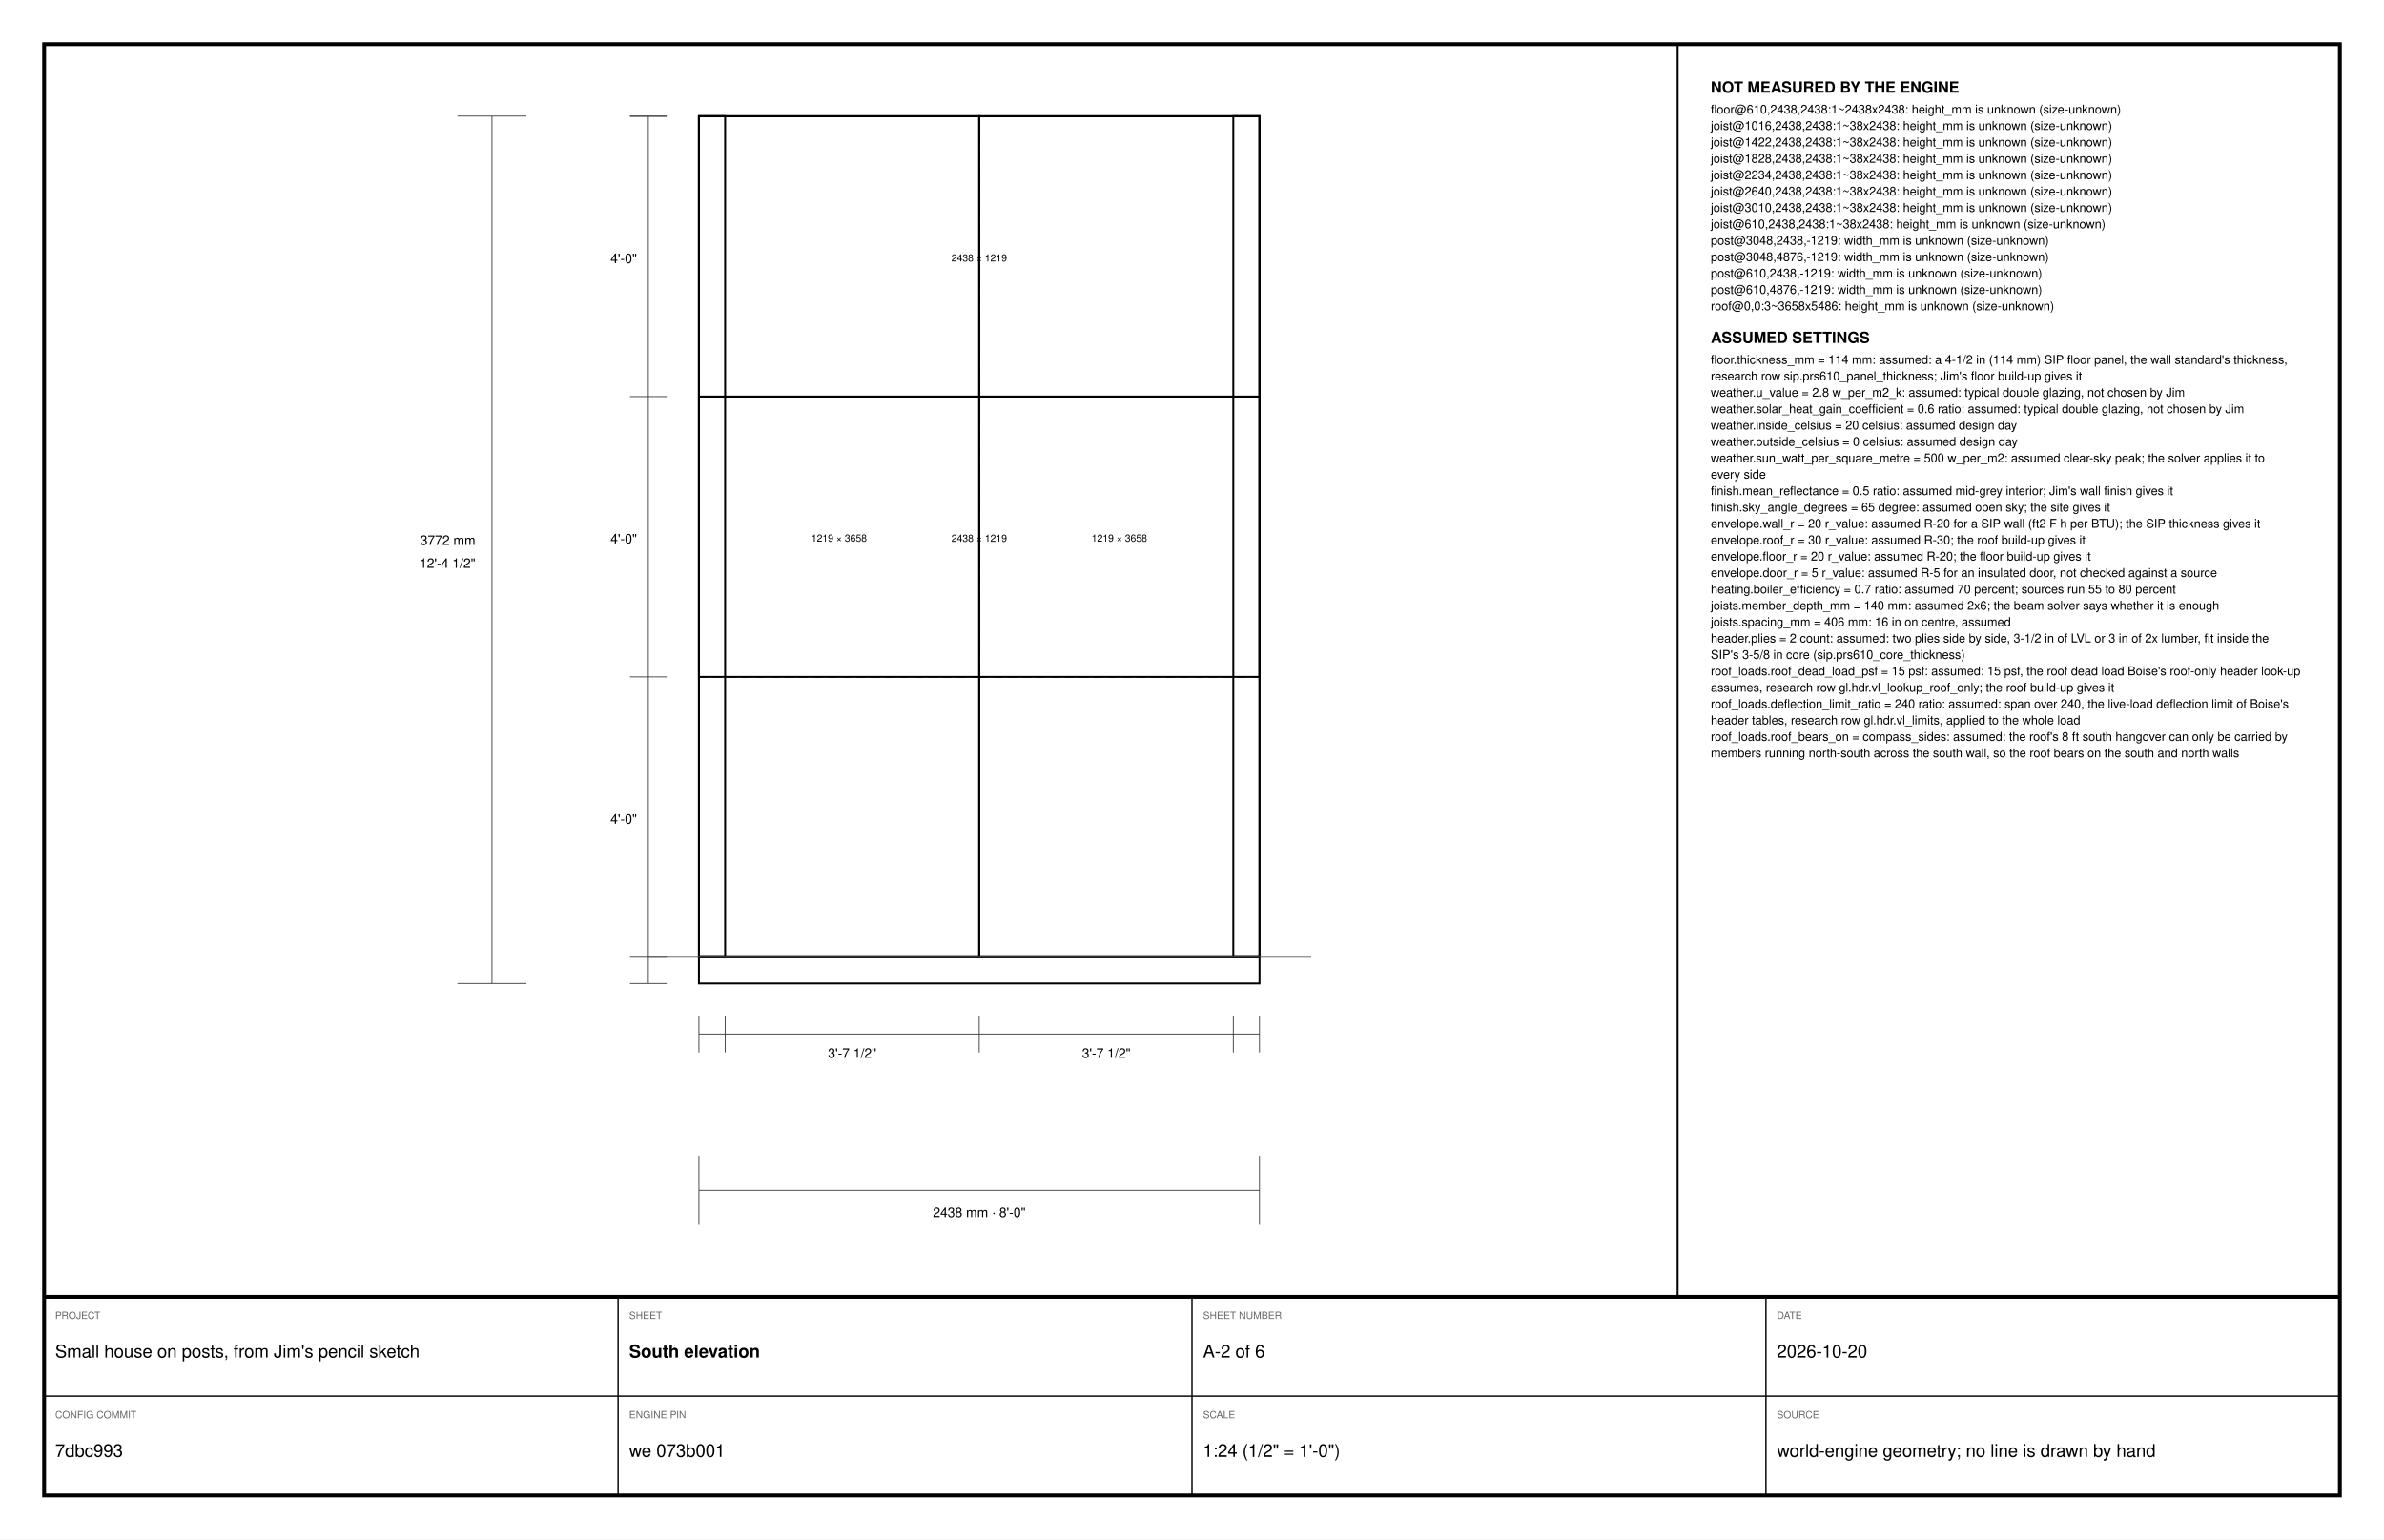
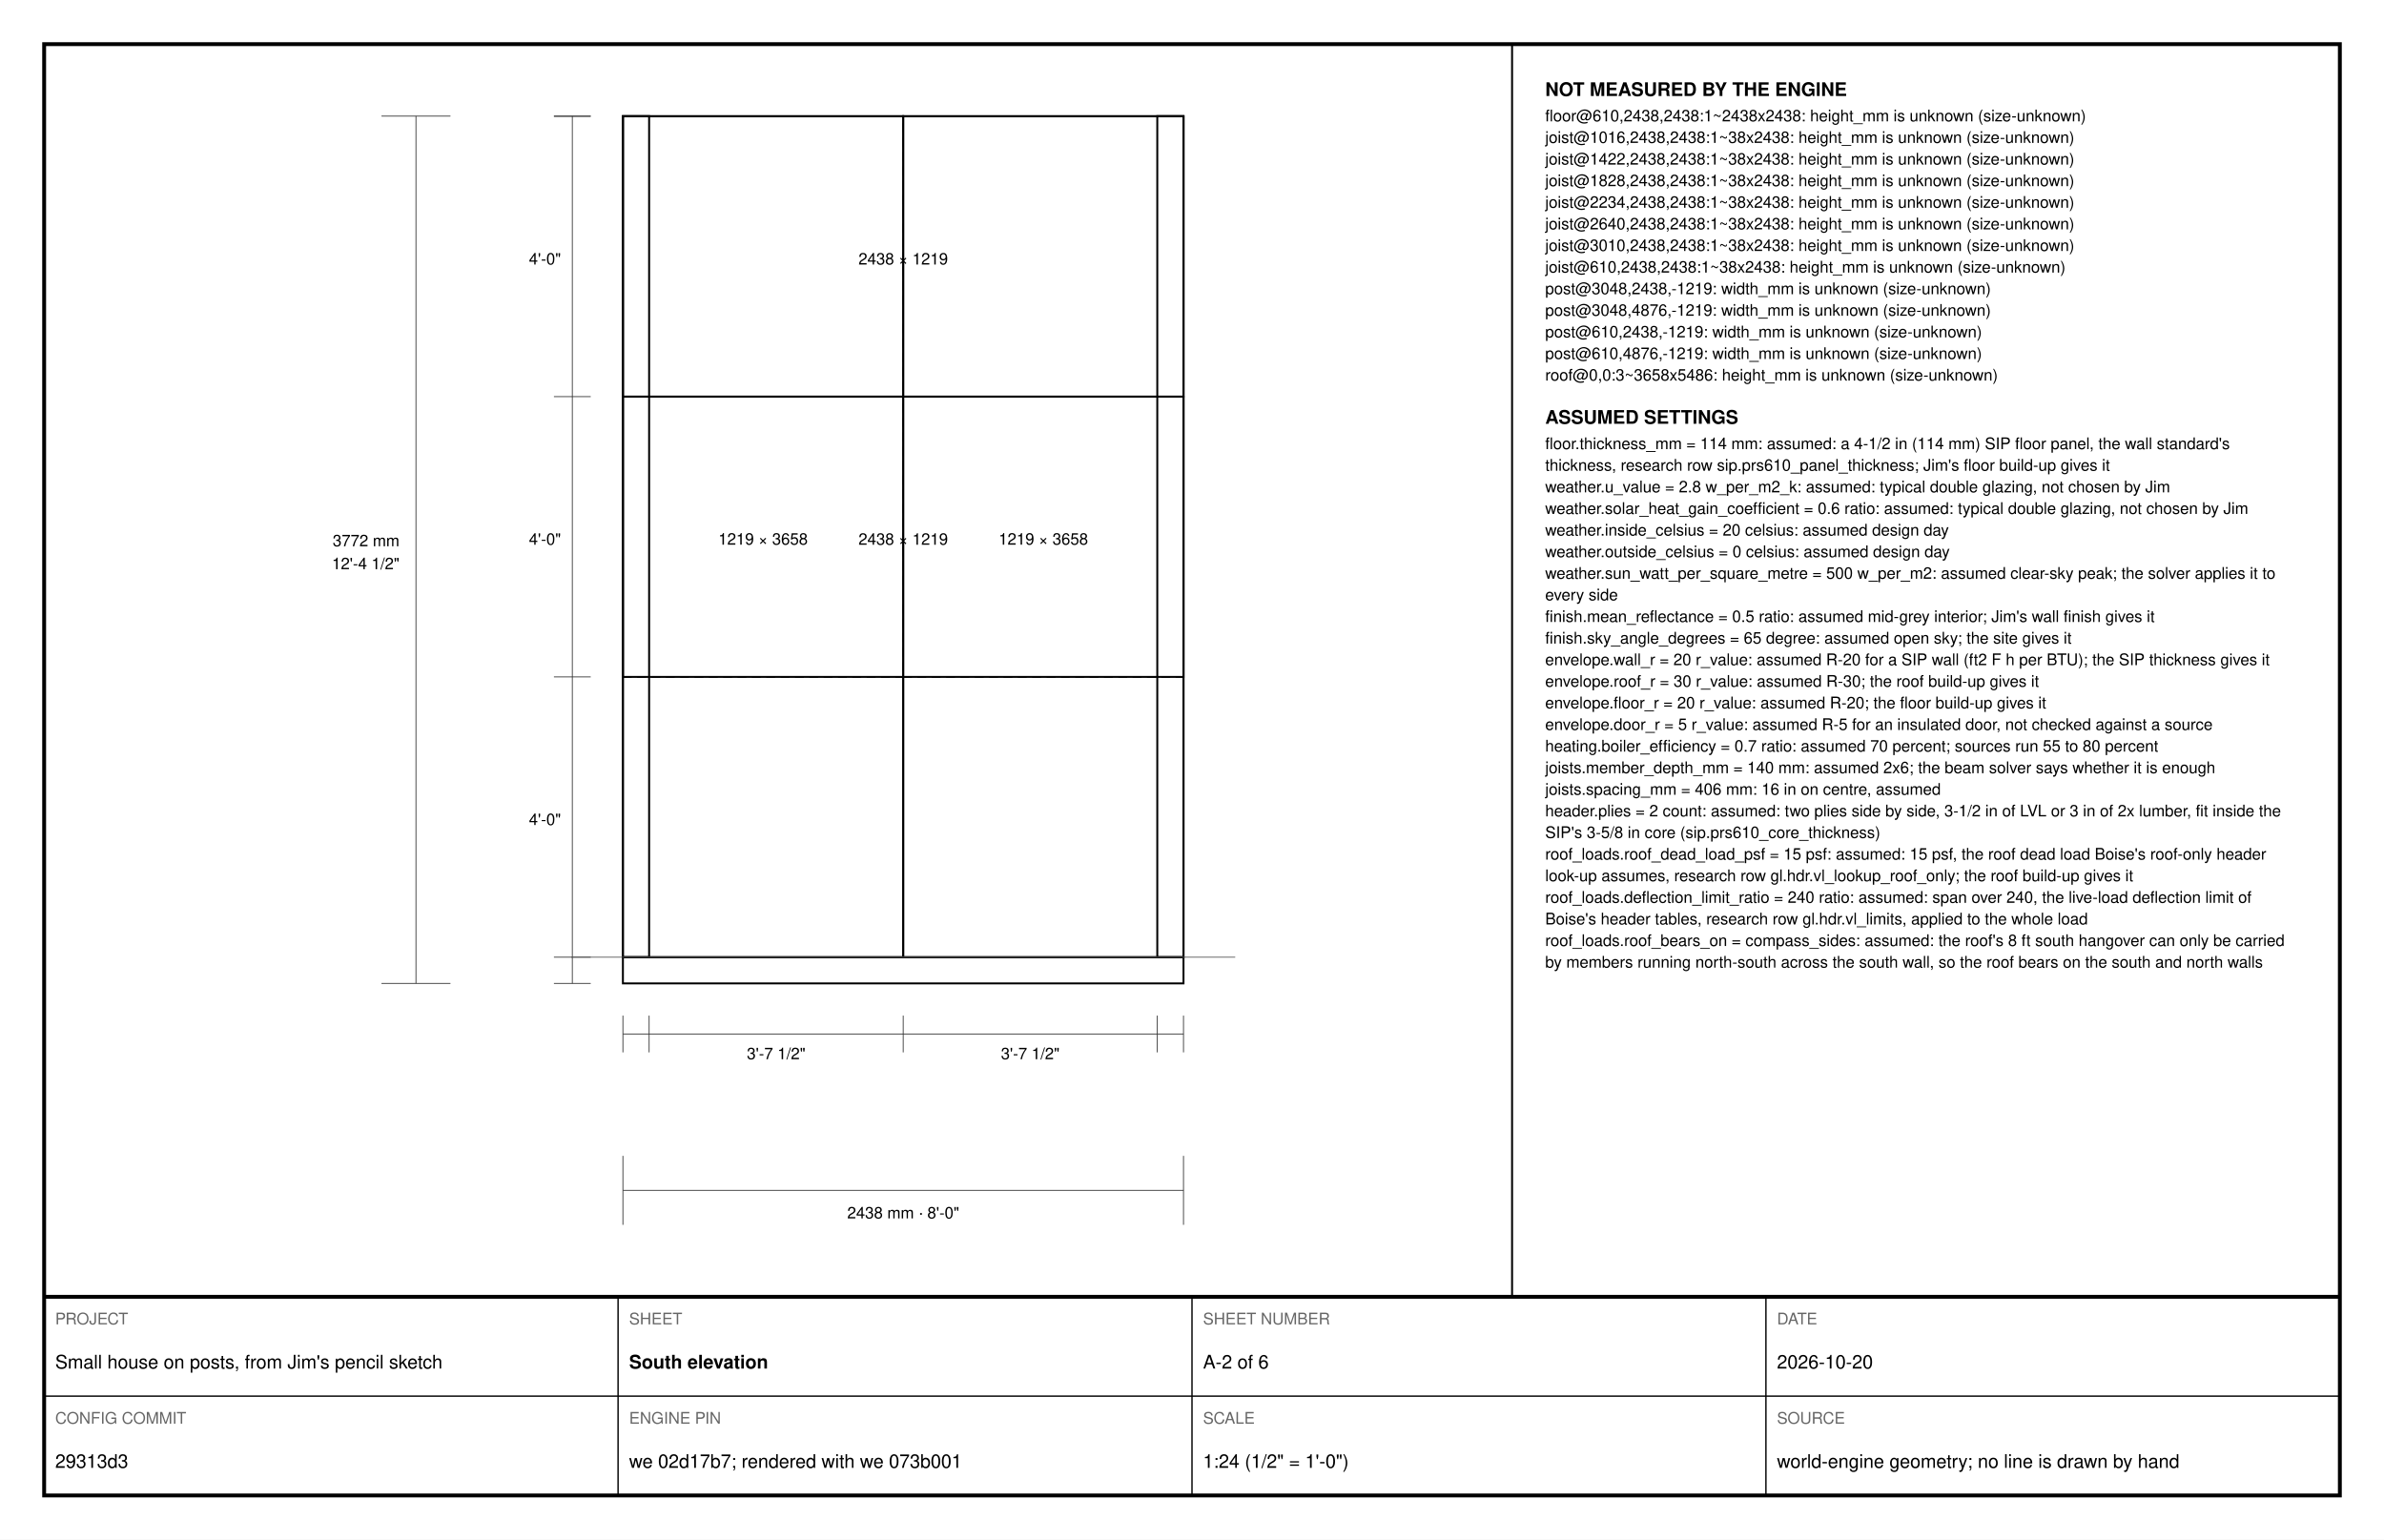
<svg xmlns="http://www.w3.org/2000/svg" width="432.000mm" height="279.000mm" viewBox="0 0 432.000 279.000" font-family="Helvetica, Arial, sans-serif">
  <rect width="432.000" height="279.000" fill="#ffffff" />
  <rect x="8.000" y="8.000" width="416.000" height="263.000" fill="none" stroke="#000000" stroke-width="0.700" />
-   <rect x="126.651" y="173.458" width="101.583" height="4.750" fill="none" stroke="#000000" stroke-width="0.350" />
-   <rect x="126.651" y="71.875" width="101.583" height="50.792" fill="none" stroke="#000000" stroke-width="0.350" />
-   <rect x="126.651" y="21.083" width="101.583" height="50.792" fill="none" stroke="#000000" stroke-width="0.350" />
-   <rect x="177.443" y="21.042" width="50.792" height="152.417" fill="none" stroke="#000000" stroke-width="0.350" />
-   <rect x="223.484" y="21.042" width="4.750" height="152.417" fill="none" stroke="#000000" stroke-width="0.350" />
-   <rect x="126.651" y="21.042" width="50.792" height="152.417" fill="none" stroke="#000000" stroke-width="0.350" />
-   <rect x="126.651" y="21.042" width="4.750" height="152.417" fill="none" stroke="#000000" stroke-width="0.350" />
-   <rect x="177.443" y="71.875" width="50.792" height="50.792" fill="none" stroke="#000000" stroke-width="0.250" stroke-dasharray="1.6 1" />
-   <rect x="177.443" y="21.083" width="50.792" height="50.792" fill="none" stroke="#000000" stroke-width="0.250" stroke-dasharray="1.6 1" />
-   <rect x="126.651" y="71.875" width="50.792" height="50.792" fill="none" stroke="#000000" stroke-width="0.250" stroke-dasharray="1.6 1" />
-   <rect x="126.651" y="21.083" width="50.792" height="50.792" fill="none" stroke="#000000" stroke-width="0.250" stroke-dasharray="1.6 1" />
-   <text x="177.443" y="98.171" font-size="1.800" text-anchor="middle" fill="#000000">2438 × 1219</text>
-   <text x="177.443" y="47.379" font-size="1.800" text-anchor="middle" fill="#000000">2438 × 1219</text>
-   <text x="202.838" y="98.150" font-size="1.800" text-anchor="middle" fill="#000000">1219 × 3658</text>
-   <text x="152.047" y="98.150" font-size="1.800" text-anchor="middle" fill="#000000">1219 × 3658</text>
-   <line x1="126.651" y1="187.375" x2="228.234" y2="187.375" stroke="#333333" stroke-width="0.150" />
-   <line x1="126.651" y1="190.708" x2="126.651" y2="184.042" stroke="#333333" stroke-width="0.150" />
-   <line x1="131.401" y1="190.708" x2="131.401" y2="184.042" stroke="#333333" stroke-width="0.150" />
-   <line x1="177.443" y1="190.708" x2="177.443" y2="184.042" stroke="#333333" stroke-width="0.150" />
-   <line x1="223.484" y1="190.708" x2="223.484" y2="184.042" stroke="#333333" stroke-width="0.150" />
-   <line x1="228.234" y1="190.708" x2="228.234" y2="184.042" stroke="#333333" stroke-width="0.150" />
-   <text x="154.422" y="191.695" font-size="2.400" text-anchor="middle" fill="#000000">3'-7 1/2"</text>
-   <text x="200.463" y="191.695" font-size="2.400" text-anchor="middle" fill="#000000">3'-7 1/2"</text>
-   <line x1="117.484" y1="178.208" x2="117.484" y2="21.042" stroke="#333333" stroke-width="0.150" />
-   <line x1="114.151" y1="178.208" x2="120.818" y2="178.208" stroke="#333333" stroke-width="0.150" />
-   <line x1="114.151" y1="173.458" x2="120.818" y2="173.458" stroke="#333333" stroke-width="0.150" />
-   <line x1="114.151" y1="122.667" x2="120.818" y2="122.667" stroke="#333333" stroke-width="0.150" />
-   <line x1="114.151" y1="71.875" x2="120.818" y2="71.875" stroke="#333333" stroke-width="0.150" />
-   <line x1="114.151" y1="21.083" x2="120.818" y2="21.083" stroke="#333333" stroke-width="0.150" />
-   <line x1="114.151" y1="21.042" x2="120.818" y2="21.042" stroke="#333333" stroke-width="0.150" />
-   <text x="115.404" y="149.263" font-size="2.400" text-anchor="end" fill="#000000">4'-0"</text>
-   <text x="115.404" y="98.471" font-size="2.400" text-anchor="end" fill="#000000">4'-0"</text>
-   <text x="115.404" y="47.679" font-size="2.400" text-anchor="end" fill="#000000">4'-0"</text>
-   <line x1="117.276" y1="173.458" x2="237.609" y2="173.458" stroke="#555555" stroke-width="0.150" />
-   <line x1="126.651" y1="215.708" x2="228.234" y2="215.708" stroke="#333333" stroke-width="0.150" />
-   <line x1="126.651" y1="221.958" x2="126.651" y2="209.458" stroke="#333333" stroke-width="0.150" />
-   <line x1="228.234" y1="221.958" x2="228.234" y2="209.458" stroke="#333333" stroke-width="0.150" />
-   <text x="177.443" y="220.548" font-size="2.400" text-anchor="middle" fill="#000000">2438 mm · 8'-0"</text>
-   <line x1="89.151" y1="178.208" x2="89.151" y2="21.042" stroke="#333333" stroke-width="0.150" />
-   <line x1="82.901" y1="178.208" x2="95.401" y2="178.208" stroke="#333333" stroke-width="0.150" />
-   <line x1="82.901" y1="21.042" x2="95.401" y2="21.042" stroke="#333333" stroke-width="0.150" />
-   <text x="86.151" y="98.745" font-size="2.400" text-anchor="end" fill="#000000">3772 mm</text>
-   <text x="86.151" y="102.905" font-size="2.400" text-anchor="end" fill="#000000">12'-4 1/2"</text>
-   <text x="310.000" y="16.800" font-size="2.800" text-anchor="start" fill="#000000" font-weight="bold">NOT MEASURED BY THE ENGINE</text>
-   <text x="310.000" y="20.580" font-size="2.200" text-anchor="start" fill="#000000">floor@610,2438,2438:1~2438x2438: height_mm is unknown (size-unknown)</text>
-   <text x="310.000" y="23.550" font-size="2.200" text-anchor="start" fill="#000000">joist@1016,2438,2438:1~38x2438: height_mm is unknown (size-unknown)</text>
-   <text x="310.000" y="26.520" font-size="2.200" text-anchor="start" fill="#000000">joist@1422,2438,2438:1~38x2438: height_mm is unknown (size-unknown)</text>
-   <text x="310.000" y="29.490" font-size="2.200" text-anchor="start" fill="#000000">joist@1828,2438,2438:1~38x2438: height_mm is unknown (size-unknown)</text>
-   <text x="310.000" y="32.460" font-size="2.200" text-anchor="start" fill="#000000">joist@2234,2438,2438:1~38x2438: height_mm is unknown (size-unknown)</text>
-   <text x="310.000" y="35.430" font-size="2.200" text-anchor="start" fill="#000000">joist@2640,2438,2438:1~38x2438: height_mm is unknown (size-unknown)</text>
-   <text x="310.000" y="38.400" font-size="2.200" text-anchor="start" fill="#000000">joist@3010,2438,2438:1~38x2438: height_mm is unknown (size-unknown)</text>
-   <text x="310.000" y="41.370" font-size="2.200" text-anchor="start" fill="#000000">joist@610,2438,2438:1~38x2438: height_mm is unknown (size-unknown)</text>
-   <text x="310.000" y="44.340" font-size="2.200" text-anchor="start" fill="#000000">post@3048,2438,-1219: width_mm is unknown (size-unknown)</text>
-   <text x="310.000" y="47.310" font-size="2.200" text-anchor="start" fill="#000000">post@3048,4876,-1219: width_mm is unknown (size-unknown)</text>
-   <text x="310.000" y="50.280" font-size="2.200" text-anchor="start" fill="#000000">post@610,2438,-1219: width_mm is unknown (size-unknown)</text>
-   <text x="310.000" y="53.250" font-size="2.200" text-anchor="start" fill="#000000">post@610,4876,-1219: width_mm is unknown (size-unknown)</text>
-   <text x="310.000" y="56.220" font-size="2.200" text-anchor="start" fill="#000000">roof@0,0:3~3658x5486: height_mm is unknown (size-unknown)</text>
-   <text x="310.000" y="59.190" font-size="2.200" text-anchor="start" fill="#000000" />
-   <text x="310.000" y="62.160" font-size="2.800" text-anchor="start" fill="#000000" font-weight="bold">ASSUMED SETTINGS</text>
-   <text x="310.000" y="65.940" font-size="2.200" text-anchor="start" fill="#000000">floor.thickness_mm = 114 mm: assumed: a 4-1/2 in (114 mm) SIP floor panel, the wall standard's thickness,</text>
-   <text x="310.000" y="68.910" font-size="2.200" text-anchor="start" fill="#000000">    research row sip.prs610_panel_thickness; Jim's floor build-up gives it</text>
-   <text x="310.000" y="71.880" font-size="2.200" text-anchor="start" fill="#000000">weather.u_value = 2.8 w_per_m2_k: assumed: typical double glazing, not chosen by Jim</text>
-   <text x="310.000" y="74.850" font-size="2.200" text-anchor="start" fill="#000000">weather.solar_heat_gain_coefficient = 0.6 ratio: assumed: typical double glazing, not chosen by Jim</text>
-   <text x="310.000" y="77.820" font-size="2.200" text-anchor="start" fill="#000000">weather.inside_celsius = 20 celsius: assumed design day</text>
-   <text x="310.000" y="80.790" font-size="2.200" text-anchor="start" fill="#000000">weather.outside_celsius = 0 celsius: assumed design day</text>
-   <text x="310.000" y="83.760" font-size="2.200" text-anchor="start" fill="#000000">weather.sun_watt_per_square_metre = 500 w_per_m2: assumed clear-sky peak; the solver applies it to</text>
-   <text x="310.000" y="86.730" font-size="2.200" text-anchor="start" fill="#000000">    every side</text>
-   <text x="310.000" y="89.700" font-size="2.200" text-anchor="start" fill="#000000">finish.mean_reflectance = 0.5 ratio: assumed mid-grey interior; Jim's wall finish gives it</text>
-   <text x="310.000" y="92.670" font-size="2.200" text-anchor="start" fill="#000000">finish.sky_angle_degrees = 65 degree: assumed open sky; the site gives it</text>
-   <text x="310.000" y="95.640" font-size="2.200" text-anchor="start" fill="#000000">envelope.wall_r = 20 r_value: assumed R-20 for a SIP wall (ft2 F h per BTU); the SIP thickness gives it</text>
-   <text x="310.000" y="98.610" font-size="2.200" text-anchor="start" fill="#000000">envelope.roof_r = 30 r_value: assumed R-30; the roof build-up gives it</text>
-   <text x="310.000" y="101.580" font-size="2.200" text-anchor="start" fill="#000000">envelope.floor_r = 20 r_value: assumed R-20; the floor build-up gives it</text>
-   <text x="310.000" y="104.550" font-size="2.200" text-anchor="start" fill="#000000">envelope.door_r = 5 r_value: assumed R-5 for an insulated door, not checked against a source</text>
-   <text x="310.000" y="107.520" font-size="2.200" text-anchor="start" fill="#000000">heating.boiler_efficiency = 0.7 ratio: assumed 70 percent; sources run 55 to 80 percent</text>
-   <text x="310.000" y="110.490" font-size="2.200" text-anchor="start" fill="#000000">joists.member_depth_mm = 140 mm: assumed 2x6; the beam solver says whether it is enough</text>
-   <text x="310.000" y="113.460" font-size="2.200" text-anchor="start" fill="#000000">joists.spacing_mm = 406 mm: 16 in on centre, assumed</text>
-   <text x="310.000" y="116.430" font-size="2.200" text-anchor="start" fill="#000000">header.plies = 2 count: assumed: two plies side by side, 3-1/2 in of LVL or 3 in of 2x lumber, fit inside the</text>
-   <text x="310.000" y="119.400" font-size="2.200" text-anchor="start" fill="#000000">    SIP's 3-5/8 in core (sip.prs610_core_thickness)</text>
-   <text x="310.000" y="122.370" font-size="2.200" text-anchor="start" fill="#000000">roof_loads.roof_dead_load_psf = 15 psf: assumed: 15 psf, the roof dead load Boise's roof-only header look-up</text>
-   <text x="310.000" y="125.340" font-size="2.200" text-anchor="start" fill="#000000">    assumes, research row gl.hdr.vl_lookup_roof_only; the roof build-up gives it</text>
-   <text x="310.000" y="128.310" font-size="2.200" text-anchor="start" fill="#000000">roof_loads.deflection_limit_ratio = 240 ratio: assumed: span over 240, the live-load deflection limit of Boise's</text>
-   <text x="310.000" y="131.280" font-size="2.200" text-anchor="start" fill="#000000">    header tables, research row gl.hdr.vl_limits, applied to the whole load</text>
-   <text x="310.000" y="134.250" font-size="2.200" text-anchor="start" fill="#000000">roof_loads.roof_bears_on =  compass_sides: assumed: the roof's 8 ft south hangover can only be carried by</text>
-   <text x="310.000" y="137.220" font-size="2.200" text-anchor="start" fill="#000000">    members running north-south across the south wall, so the roof bears on the south and north walls</text>
-   <text x="310.000" y="140.190" font-size="2.200" text-anchor="start" fill="#000000" />
-   <line x1="304.000" y1="8.000" x2="304.000" y2="235.000" stroke="#000000" stroke-width="0.350" />
-   <text x="10.000" y="239.000" font-size="1.800" text-anchor="start" fill="#666666">PROJECT</text>
-   <text x="10.000" y="246.000" font-size="3.200" text-anchor="start" fill="#000000">Small house on posts, from Jim's pencil sketch</text>
-   <text x="114.000" y="239.000" font-size="1.800" text-anchor="start" fill="#666666">SHEET</text>
-   <text x="114.000" y="246.000" font-size="3.200" text-anchor="start" fill="#000000" font-weight="bold">South elevation</text>
-   <text x="218.000" y="239.000" font-size="1.800" text-anchor="start" fill="#666666">SHEET NUMBER</text>
-   <text x="218.000" y="246.000" font-size="3.200" text-anchor="start" fill="#000000">A-2 of 6</text>
-   <text x="322.000" y="239.000" font-size="1.800" text-anchor="start" fill="#666666">DATE</text>
-   <text x="322.000" y="246.000" font-size="3.200" text-anchor="start" fill="#000000">2026-10-20</text>
-   <text x="10.000" y="257.000" font-size="1.800" text-anchor="start" fill="#666666">CONFIG COMMIT</text>
-   <text x="10.000" y="264.000" font-size="3.200" text-anchor="start" fill="#000000">7dbc993</text>
-   <text x="114.000" y="257.000" font-size="1.800" text-anchor="start" fill="#666666">ENGINE PIN</text>
-   <text x="114.000" y="264.000" font-size="3.200" text-anchor="start" fill="#000000">we 073b001</text>
-   <text x="218.000" y="257.000" font-size="1.800" text-anchor="start" fill="#666666">SCALE</text>
-   <text x="218.000" y="264.000" font-size="3.200" text-anchor="start" fill="#000000">1:24 (1/2" = 1'-0")</text>
-   <text x="322.000" y="257.000" font-size="1.800" text-anchor="start" fill="#666666">SOURCE</text>
-   <text x="322.000" y="264.000" font-size="3.200" text-anchor="start" fill="#000000">world-engine geometry; no line is drawn by hand</text>
+   <rect x="112.876" y="173.458" width="101.583" height="4.750" fill="none" stroke="#000000" stroke-width="0.350" />
+   <rect x="112.876" y="71.875" width="101.583" height="50.792" fill="none" stroke="#000000" stroke-width="0.350" />
+   <rect x="112.876" y="21.083" width="101.583" height="50.792" fill="none" stroke="#000000" stroke-width="0.350" />
+   <rect x="163.668" y="21.042" width="50.792" height="152.417" fill="none" stroke="#000000" stroke-width="0.350" />
+   <rect x="209.709" y="21.042" width="4.750" height="152.417" fill="none" stroke="#000000" stroke-width="0.350" />
+   <rect x="112.876" y="21.042" width="50.792" height="152.417" fill="none" stroke="#000000" stroke-width="0.350" />
+   <rect x="112.876" y="21.042" width="4.750" height="152.417" fill="none" stroke="#000000" stroke-width="0.350" />
+   <rect x="163.668" y="71.875" width="50.792" height="50.792" fill="none" stroke="#000000" stroke-width="0.250" stroke-dasharray="1.6 1" />
+   <rect x="163.668" y="21.083" width="50.792" height="50.792" fill="none" stroke="#000000" stroke-width="0.250" stroke-dasharray="1.6 1" />
+   <rect x="112.876" y="71.875" width="50.792" height="50.792" fill="none" stroke="#000000" stroke-width="0.250" stroke-dasharray="1.6 1" />
+   <rect x="112.876" y="21.083" width="50.792" height="50.792" fill="none" stroke="#000000" stroke-width="0.250" stroke-dasharray="1.6 1" />
+   <text x="163.668" y="98.721" font-size="2.900" text-anchor="middle" fill="#000000">2438 × 1219</text>
+   <text x="163.668" y="47.929" font-size="2.900" text-anchor="middle" fill="#000000">2438 × 1219</text>
+   <text x="189.063" y="98.700" font-size="2.900" text-anchor="middle" fill="#000000">1219 × 3658</text>
+   <text x="138.272" y="98.700" font-size="2.900" text-anchor="middle" fill="#000000">1219 × 3658</text>
+   <line x1="112.876" y1="187.375" x2="214.459" y2="187.375" stroke="#333333" stroke-width="0.150" />
+   <line x1="112.876" y1="190.708" x2="112.876" y2="184.042" stroke="#333333" stroke-width="0.150" />
+   <line x1="117.626" y1="190.708" x2="117.626" y2="184.042" stroke="#333333" stroke-width="0.150" />
+   <line x1="163.668" y1="190.708" x2="163.668" y2="184.042" stroke="#333333" stroke-width="0.150" />
+   <line x1="209.709" y1="190.708" x2="209.709" y2="184.042" stroke="#333333" stroke-width="0.150" />
+   <line x1="214.459" y1="190.708" x2="214.459" y2="184.042" stroke="#333333" stroke-width="0.150" />
+   <text x="140.647" y="191.945" font-size="2.900" text-anchor="middle" fill="#000000">3'-7 1/2"</text>
+   <text x="186.688" y="191.945" font-size="2.900" text-anchor="middle" fill="#000000">3'-7 1/2"</text>
+   <line x1="103.709" y1="178.208" x2="103.709" y2="21.042" stroke="#333333" stroke-width="0.150" />
+   <line x1="100.376" y1="178.208" x2="107.042" y2="178.208" stroke="#333333" stroke-width="0.150" />
+   <line x1="100.376" y1="173.458" x2="107.042" y2="173.458" stroke="#333333" stroke-width="0.150" />
+   <line x1="100.376" y1="122.667" x2="107.042" y2="122.667" stroke="#333333" stroke-width="0.150" />
+   <line x1="100.376" y1="71.875" x2="107.042" y2="71.875" stroke="#333333" stroke-width="0.150" />
+   <line x1="100.376" y1="21.083" x2="107.042" y2="21.083" stroke="#333333" stroke-width="0.150" />
+   <line x1="100.376" y1="21.042" x2="107.042" y2="21.042" stroke="#333333" stroke-width="0.150" />
+   <text x="101.629" y="149.513" font-size="2.900" text-anchor="end" fill="#000000">4'-0"</text>
+   <text x="101.629" y="98.721" font-size="2.900" text-anchor="end" fill="#000000">4'-0"</text>
+   <text x="101.629" y="47.929" font-size="2.900" text-anchor="end" fill="#000000">4'-0"</text>
+   <line x1="103.501" y1="173.458" x2="223.834" y2="173.458" stroke="#555555" stroke-width="0.150" />
+   <line x1="112.876" y1="215.708" x2="214.459" y2="215.708" stroke="#333333" stroke-width="0.150" />
+   <line x1="112.876" y1="221.958" x2="112.876" y2="209.458" stroke="#333333" stroke-width="0.150" />
+   <line x1="214.459" y1="221.958" x2="214.459" y2="209.458" stroke="#333333" stroke-width="0.150" />
+   <text x="163.668" y="220.798" font-size="2.900" text-anchor="middle" fill="#000000">2438 mm · 8'-0"</text>
+   <line x1="75.376" y1="178.208" x2="75.376" y2="21.042" stroke="#333333" stroke-width="0.150" />
+   <line x1="69.126" y1="178.208" x2="81.626" y2="178.208" stroke="#333333" stroke-width="0.150" />
+   <line x1="69.126" y1="21.042" x2="81.626" y2="21.042" stroke="#333333" stroke-width="0.150" />
+   <text x="72.376" y="98.995" font-size="2.900" text-anchor="end" fill="#000000">3772 mm</text>
+   <text x="72.376" y="103.155" font-size="2.900" text-anchor="end" fill="#000000">12'-4 1/2"</text>
+   <text x="280.000" y="17.400" font-size="3.400" text-anchor="start" fill="#000000" font-weight="bold">NOT MEASURED BY THE ENGINE</text>
+   <text x="280.000" y="21.990" font-size="2.900" text-anchor="start" fill="#000000">floor@610,2438,2438:1~2438x2438: height_mm is unknown (size-unknown)</text>
+   <text x="280.000" y="25.905" font-size="2.900" text-anchor="start" fill="#000000">joist@1016,2438,2438:1~38x2438: height_mm is unknown (size-unknown)</text>
+   <text x="280.000" y="29.820" font-size="2.900" text-anchor="start" fill="#000000">joist@1422,2438,2438:1~38x2438: height_mm is unknown (size-unknown)</text>
+   <text x="280.000" y="33.735" font-size="2.900" text-anchor="start" fill="#000000">joist@1828,2438,2438:1~38x2438: height_mm is unknown (size-unknown)</text>
+   <text x="280.000" y="37.650" font-size="2.900" text-anchor="start" fill="#000000">joist@2234,2438,2438:1~38x2438: height_mm is unknown (size-unknown)</text>
+   <text x="280.000" y="41.565" font-size="2.900" text-anchor="start" fill="#000000">joist@2640,2438,2438:1~38x2438: height_mm is unknown (size-unknown)</text>
+   <text x="280.000" y="45.480" font-size="2.900" text-anchor="start" fill="#000000">joist@3010,2438,2438:1~38x2438: height_mm is unknown (size-unknown)</text>
+   <text x="280.000" y="49.395" font-size="2.900" text-anchor="start" fill="#000000">joist@610,2438,2438:1~38x2438: height_mm is unknown (size-unknown)</text>
+   <text x="280.000" y="53.310" font-size="2.900" text-anchor="start" fill="#000000">post@3048,2438,-1219: width_mm is unknown (size-unknown)</text>
+   <text x="280.000" y="57.225" font-size="2.900" text-anchor="start" fill="#000000">post@3048,4876,-1219: width_mm is unknown (size-unknown)</text>
+   <text x="280.000" y="61.140" font-size="2.900" text-anchor="start" fill="#000000">post@610,2438,-1219: width_mm is unknown (size-unknown)</text>
+   <text x="280.000" y="65.055" font-size="2.900" text-anchor="start" fill="#000000">post@610,4876,-1219: width_mm is unknown (size-unknown)</text>
+   <text x="280.000" y="68.970" font-size="2.900" text-anchor="start" fill="#000000">roof@0,0:3~3658x5486: height_mm is unknown (size-unknown)</text>
+   <text x="280.000" y="72.885" font-size="2.900" text-anchor="start" fill="#000000" />
+   <text x="280.000" y="76.800" font-size="3.400" text-anchor="start" fill="#000000" font-weight="bold">ASSUMED SETTINGS</text>
+   <text x="280.000" y="81.390" font-size="2.900" text-anchor="start" fill="#000000">floor.thickness_mm = 114 mm: assumed: a 4-1/2 in (114 mm) SIP floor panel, the wall standard's</text>
+   <text x="280.000" y="85.305" font-size="2.900" text-anchor="start" fill="#000000">    thickness, research row sip.prs610_panel_thickness; Jim's floor build-up gives it</text>
+   <text x="280.000" y="89.220" font-size="2.900" text-anchor="start" fill="#000000">weather.u_value = 2.8 w_per_m2_k: assumed: typical double glazing, not chosen by Jim</text>
+   <text x="280.000" y="93.135" font-size="2.900" text-anchor="start" fill="#000000">weather.solar_heat_gain_coefficient = 0.6 ratio: assumed: typical double glazing, not chosen by Jim</text>
+   <text x="280.000" y="97.050" font-size="2.900" text-anchor="start" fill="#000000">weather.inside_celsius = 20 celsius: assumed design day</text>
+   <text x="280.000" y="100.965" font-size="2.900" text-anchor="start" fill="#000000">weather.outside_celsius = 0 celsius: assumed design day</text>
+   <text x="280.000" y="104.880" font-size="2.900" text-anchor="start" fill="#000000">weather.sun_watt_per_square_metre = 500 w_per_m2: assumed clear-sky peak; the solver applies it to</text>
+   <text x="280.000" y="108.795" font-size="2.900" text-anchor="start" fill="#000000">    every side</text>
+   <text x="280.000" y="112.710" font-size="2.900" text-anchor="start" fill="#000000">finish.mean_reflectance = 0.5 ratio: assumed mid-grey interior; Jim's wall finish gives it</text>
+   <text x="280.000" y="116.625" font-size="2.900" text-anchor="start" fill="#000000">finish.sky_angle_degrees = 65 degree: assumed open sky; the site gives it</text>
+   <text x="280.000" y="120.540" font-size="2.900" text-anchor="start" fill="#000000">envelope.wall_r = 20 r_value: assumed R-20 for a SIP wall (ft2 F h per BTU); the SIP thickness gives it</text>
+   <text x="280.000" y="124.455" font-size="2.900" text-anchor="start" fill="#000000">envelope.roof_r = 30 r_value: assumed R-30; the roof build-up gives it</text>
+   <text x="280.000" y="128.370" font-size="2.900" text-anchor="start" fill="#000000">envelope.floor_r = 20 r_value: assumed R-20; the floor build-up gives it</text>
+   <text x="280.000" y="132.285" font-size="2.900" text-anchor="start" fill="#000000">envelope.door_r = 5 r_value: assumed R-5 for an insulated door, not checked against a source</text>
+   <text x="280.000" y="136.200" font-size="2.900" text-anchor="start" fill="#000000">heating.boiler_efficiency = 0.7 ratio: assumed 70 percent; sources run 55 to 80 percent</text>
+   <text x="280.000" y="140.115" font-size="2.900" text-anchor="start" fill="#000000">joists.member_depth_mm = 140 mm: assumed 2x6; the beam solver says whether it is enough</text>
+   <text x="280.000" y="144.030" font-size="2.900" text-anchor="start" fill="#000000">joists.spacing_mm = 406 mm: 16 in on centre, assumed</text>
+   <text x="280.000" y="147.945" font-size="2.900" text-anchor="start" fill="#000000">header.plies = 2 count: assumed: two plies side by side, 3-1/2 in of LVL or 3 in of 2x lumber, fit inside the</text>
+   <text x="280.000" y="151.860" font-size="2.900" text-anchor="start" fill="#000000">    SIP's 3-5/8 in core (sip.prs610_core_thickness)</text>
+   <text x="280.000" y="155.775" font-size="2.900" text-anchor="start" fill="#000000">roof_loads.roof_dead_load_psf = 15 psf: assumed: 15 psf, the roof dead load Boise's roof-only header</text>
+   <text x="280.000" y="159.690" font-size="2.900" text-anchor="start" fill="#000000">    look-up assumes, research row gl.hdr.vl_lookup_roof_only; the roof build-up gives it</text>
+   <text x="280.000" y="163.605" font-size="2.900" text-anchor="start" fill="#000000">roof_loads.deflection_limit_ratio = 240 ratio: assumed: span over 240, the live-load deflection limit of</text>
+   <text x="280.000" y="167.520" font-size="2.900" text-anchor="start" fill="#000000">    Boise's header tables, research row gl.hdr.vl_limits, applied to the whole load</text>
+   <text x="280.000" y="171.435" font-size="2.900" text-anchor="start" fill="#000000">roof_loads.roof_bears_on =  compass_sides: assumed: the roof's 8 ft south hangover can only be carried</text>
+   <text x="280.000" y="175.350" font-size="2.900" text-anchor="start" fill="#000000">    by members running north-south across the south wall, so the roof bears on the south and north walls</text>
+   <text x="280.000" y="179.265" font-size="2.900" text-anchor="start" fill="#000000" />
+   <line x1="274.000" y1="8.000" x2="274.000" y2="235.000" stroke="#000000" stroke-width="0.350" />
+   <text x="10.000" y="240.000" font-size="2.900" text-anchor="start" fill="#666666">PROJECT</text>
+   <text x="10.000" y="248.000" font-size="3.400" text-anchor="start" fill="#000000">Small house on posts, from Jim's pencil sketch</text>
+   <text x="114.000" y="240.000" font-size="2.900" text-anchor="start" fill="#666666">SHEET</text>
+   <text x="114.000" y="248.000" font-size="3.400" text-anchor="start" fill="#000000" font-weight="bold">South elevation</text>
+   <text x="218.000" y="240.000" font-size="2.900" text-anchor="start" fill="#666666">SHEET NUMBER</text>
+   <text x="218.000" y="248.000" font-size="3.400" text-anchor="start" fill="#000000">A-2 of 6</text>
+   <text x="322.000" y="240.000" font-size="2.900" text-anchor="start" fill="#666666">DATE</text>
+   <text x="322.000" y="248.000" font-size="3.400" text-anchor="start" fill="#000000">2026-10-20</text>
+   <text x="10.000" y="258.000" font-size="2.900" text-anchor="start" fill="#666666">CONFIG COMMIT</text>
+   <text x="10.000" y="266.000" font-size="3.400" text-anchor="start" fill="#000000">29313d3</text>
+   <text x="114.000" y="258.000" font-size="2.900" text-anchor="start" fill="#666666">ENGINE PIN</text>
+   <text x="114.000" y="266.000" font-size="3.400" text-anchor="start" fill="#000000">we 02d17b7; rendered with we 073b001</text>
+   <text x="218.000" y="258.000" font-size="2.900" text-anchor="start" fill="#666666">SCALE</text>
+   <text x="218.000" y="266.000" font-size="3.400" text-anchor="start" fill="#000000">1:24 (1/2" = 1'-0")</text>
+   <text x="322.000" y="258.000" font-size="2.900" text-anchor="start" fill="#666666">SOURCE</text>
+   <text x="322.000" y="266.000" font-size="3.400" text-anchor="start" fill="#000000">world-engine geometry; no line is drawn by hand</text>
  <line x1="8.000" y1="235.000" x2="424.000" y2="235.000" stroke="#000000" stroke-width="0.700" />
  <line x1="8.000" y1="253.000" x2="424.000" y2="253.000" stroke="#000000" stroke-width="0.250" />
  <line x1="112.000" y1="235.000" x2="112.000" y2="271.000" stroke="#000000" stroke-width="0.250" />
  <line x1="216.000" y1="235.000" x2="216.000" y2="271.000" stroke="#000000" stroke-width="0.250" />
  <line x1="320.000" y1="235.000" x2="320.000" y2="271.000" stroke="#000000" stroke-width="0.250" />
</svg>
